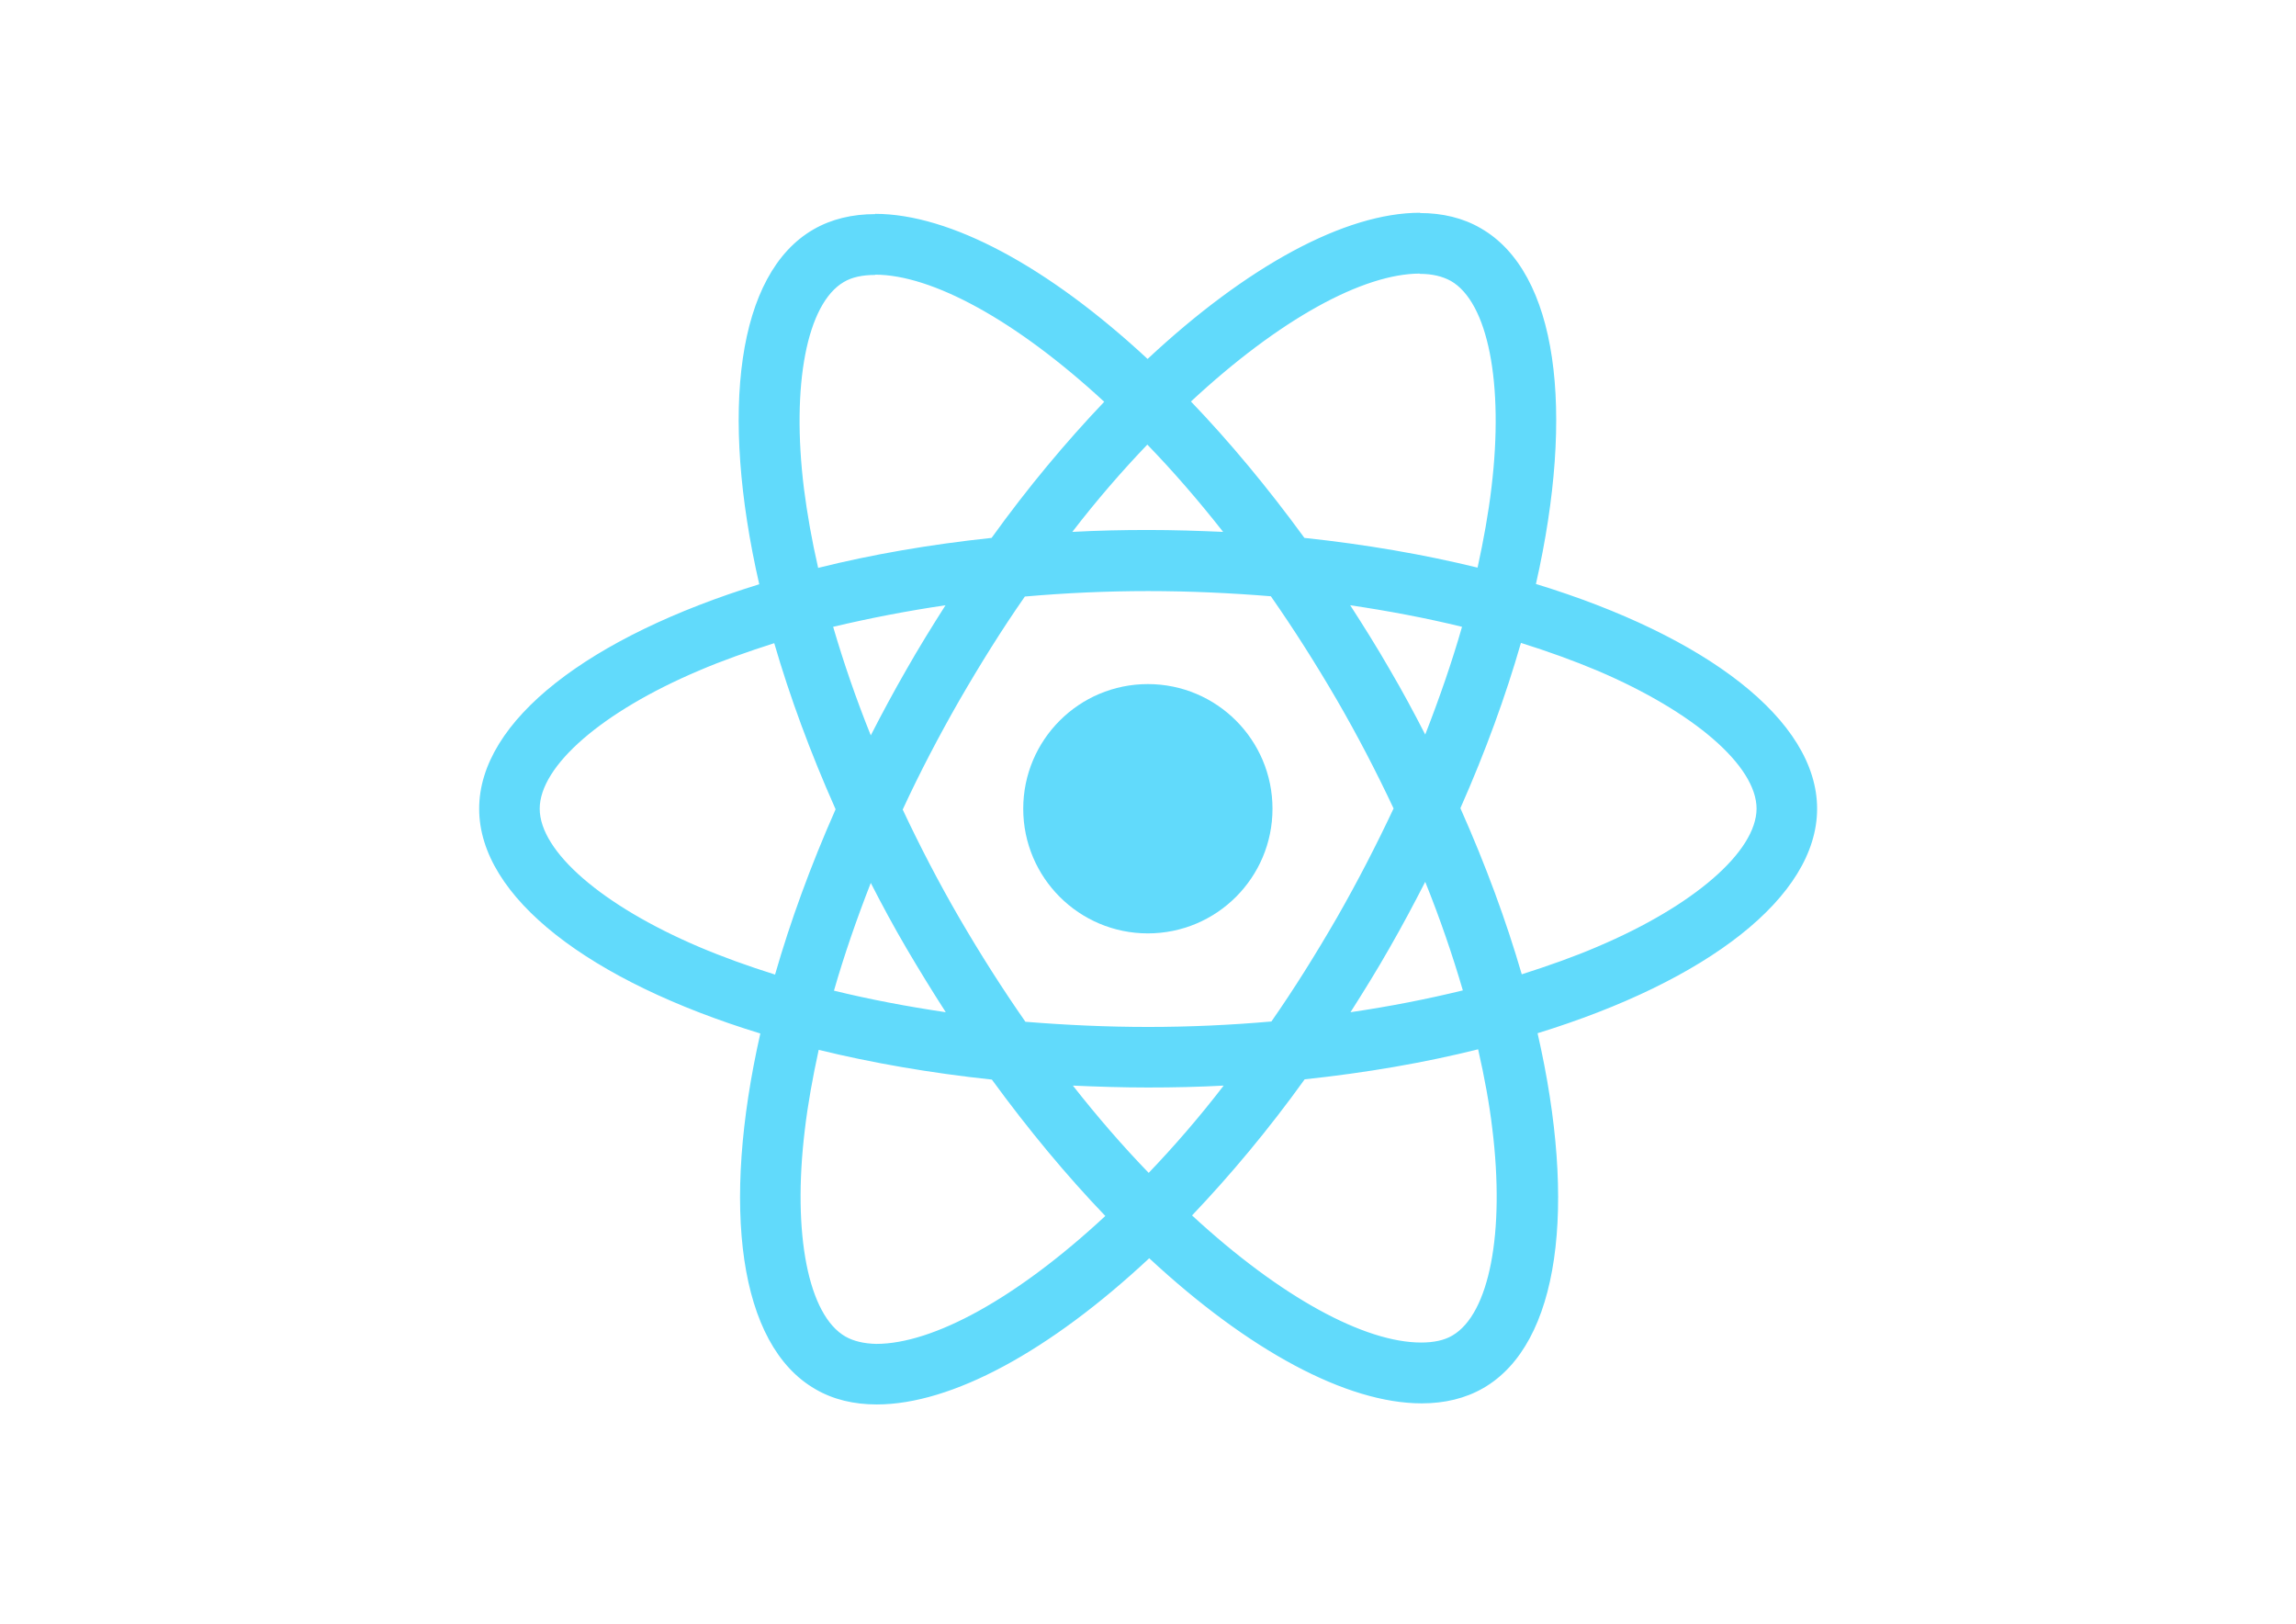
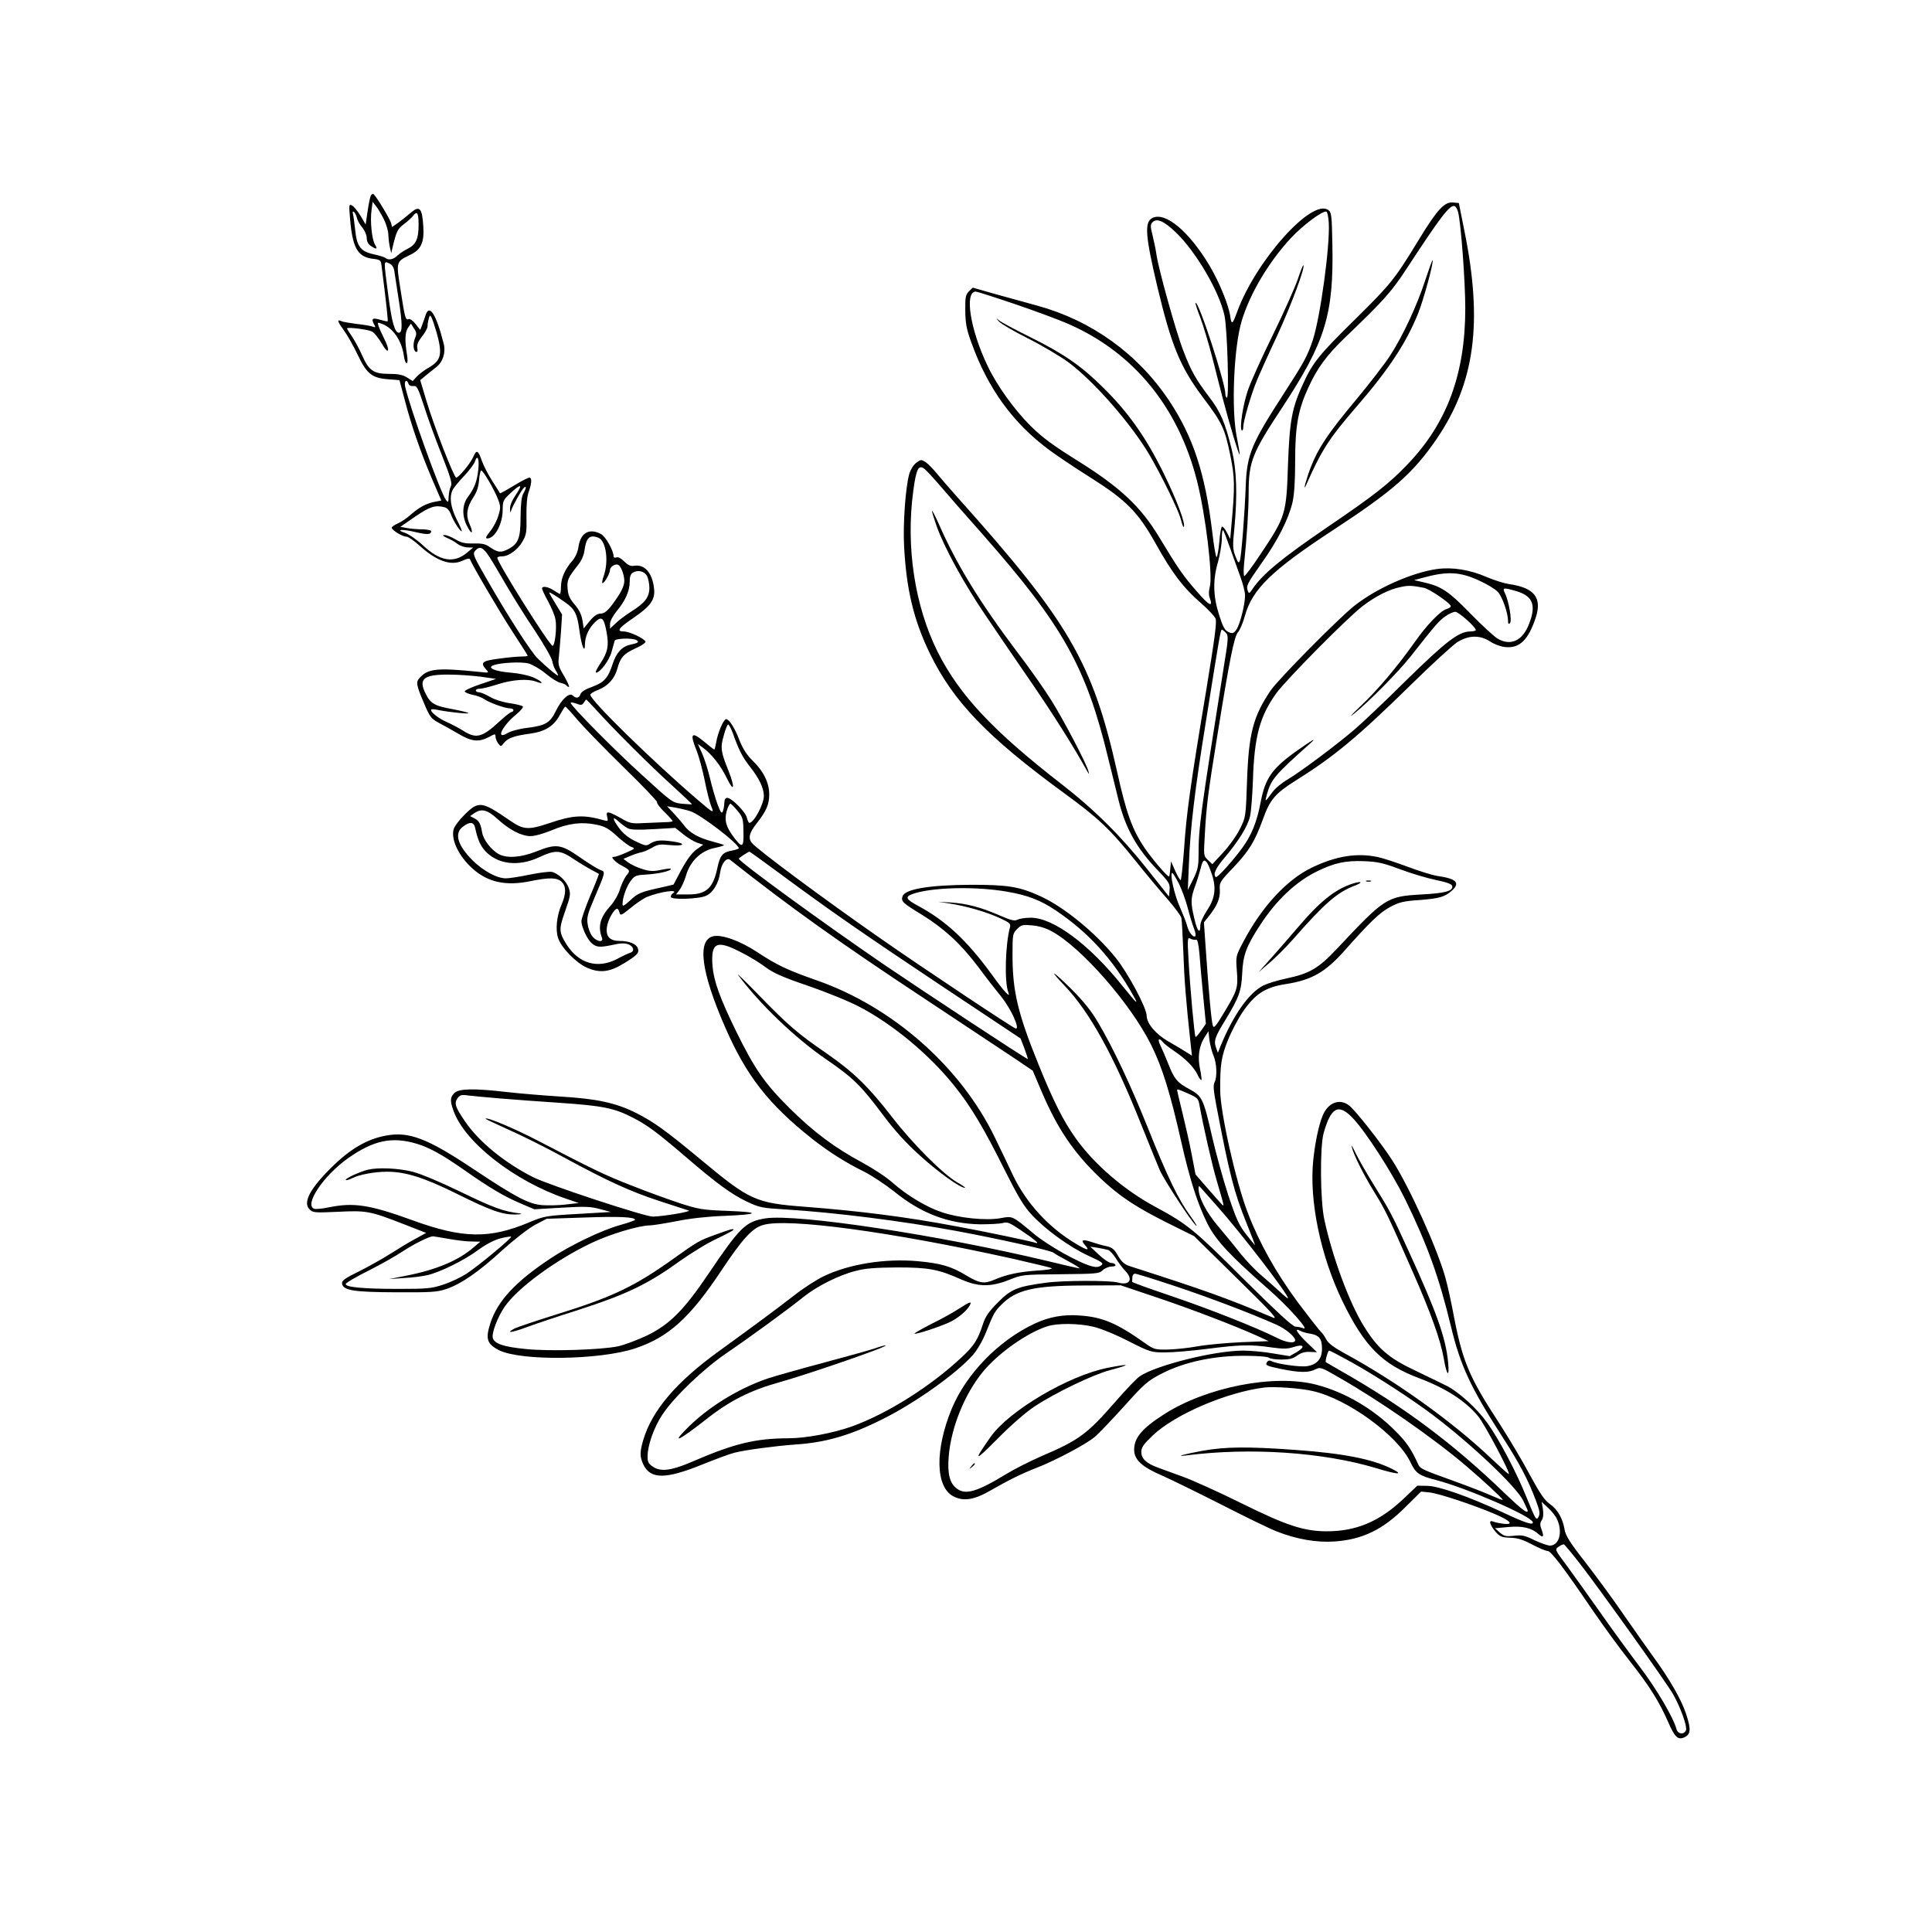
- <svg xmlns="http://www.w3.org/2000/svg" viewBox="0 0 841.9 595.3">
-   <g fill="#61DAFB">
-     <path d="M666.3 296.5c0-32.5-40.7-63.3-103.1-82.4 14.4-63.6 8-114.2-20.2-130.4-6.5-3.8-14.1-5.6-22.4-5.6v22.3c4.6 0 8.3.9 11.4 2.6 13.6 7.8 19.5 37.5 14.9 75.7-1.1 9.4-2.9 19.3-5.1 29.4-19.6-4.8-41-8.5-63.5-10.9-13.5-18.5-27.5-35.3-41.6-50 32.6-30.3 63.2-46.9 84-46.9V78c-27.5 0-63.5 19.6-99.9 53.6-36.4-33.8-72.4-53.2-99.9-53.2v22.3c20.7 0 51.4 16.5 84 46.6-14 14.7-28 31.4-41.3 49.9-22.6 2.4-44 6.1-63.6 11-2.3-10-4-19.7-5.2-29-4.7-38.2 1.1-67.9 14.6-75.8 3-1.8 6.9-2.6 11.5-2.6V78.5c-8.4 0-16 1.8-22.6 5.6-28.1 16.2-34.4 66.7-19.9 130.1-62.2 19.2-102.7 49.9-102.7 82.3 0 32.5 40.7 63.3 103.1 82.4-14.4 63.6-8 114.2 20.2 130.4 6.5 3.8 14.1 5.6 22.5 5.6 27.5 0 63.5-19.6 99.9-53.6 36.4 33.8 72.4 53.2 99.9 53.2 8.4 0 16-1.8 22.6-5.6 28.1-16.2 34.4-66.7 19.9-130.1 62-19.1 102.5-49.9 102.5-82.3zm-130.2-66.7c-3.7 12.9-8.3 26.2-13.5 39.5-4.1-8-8.4-16-13.1-24-4.6-8-9.5-15.8-14.4-23.4 14.2 2.1 27.9 4.7 41 7.9zm-45.8 106.5c-7.8 13.5-15.8 26.3-24.1 38.2-14.9 1.3-30 2-45.2 2-15.1 0-30.2-.7-45-1.9-8.3-11.9-16.4-24.6-24.2-38-7.6-13.1-14.5-26.4-20.8-39.8 6.2-13.4 13.2-26.8 20.7-39.9 7.8-13.5 15.8-26.3 24.1-38.2 14.9-1.3 30-2 45.2-2 15.1 0 30.2.7 45 1.9 8.3 11.9 16.4 24.6 24.2 38 7.6 13.1 14.5 26.4 20.8 39.8-6.3 13.4-13.2 26.8-20.7 39.9zm32.3-13c5.4 13.4 10 26.8 13.8 39.8-13.1 3.2-26.9 5.9-41.2 8 4.9-7.7 9.8-15.6 14.4-23.7 4.6-8 8.9-16.1 13-24.1zM421.2 430c-9.3-9.6-18.6-20.3-27.8-32 9 .4 18.2.7 27.5.7 9.4 0 18.7-.2 27.8-.7-9 11.7-18.3 22.4-27.5 32zm-74.4-58.9c-14.2-2.1-27.9-4.7-41-7.9 3.7-12.9 8.3-26.2 13.5-39.5 4.1 8 8.4 16 13.1 24 4.7 8 9.5 15.8 14.4 23.4zM420.7 163c9.3 9.6 18.6 20.3 27.8 32-9-.4-18.2-.7-27.5-.7-9.4 0-18.7.2-27.8.7 9-11.7 18.3-22.4 27.5-32zm-74 58.9c-4.9 7.7-9.8 15.6-14.4 23.7-4.6 8-8.9 16-13 24-5.4-13.4-10-26.8-13.8-39.8 13.1-3.1 26.9-5.8 41.2-7.9zm-90.5 125.2c-35.4-15.1-58.3-34.9-58.3-50.6 0-15.7 22.9-35.6 58.3-50.6 8.6-3.7 18-7 27.7-10.1 5.7 19.6 13.2 40 22.5 60.9-9.2 20.8-16.6 41.1-22.2 60.6-9.9-3.1-19.3-6.5-28-10.2zM310 490c-13.6-7.8-19.5-37.5-14.9-75.7 1.1-9.4 2.9-19.3 5.1-29.4 19.6 4.8 41 8.5 63.5 10.9 13.5 18.5 27.5 35.3 41.6 50-32.6 30.3-63.2 46.9-84 46.9-4.5-.1-8.3-1-11.3-2.7zm237.2-76.2c4.7 38.2-1.1 67.9-14.6 75.8-3 1.8-6.9 2.6-11.5 2.6-20.7 0-51.4-16.5-84-46.6 14-14.7 28-31.4 41.3-49.9 22.6-2.4 44-6.1 63.6-11 2.3 10.1 4.1 19.8 5.2 29.1zm38.5-66.7c-8.6 3.7-18 7-27.7 10.1-5.7-19.6-13.2-40-22.5-60.9 9.2-20.8 16.6-41.1 22.2-60.6 9.9 3.1 19.3 6.5 28.1 10.2 35.4 15.1 58.3 34.9 58.3 50.6-.1 15.7-23 35.6-58.4 50.6zM320.8 78.4z" />
-     <circle cx="420.9" cy="296.5" r="45.7" />
-     <path d="M520.5 78.1z" />
+ <svg xmlns="http://www.w3.org/2000/svg" version="1.0" width="1080pt" height="1080pt" viewBox="0 0 1080 1080" preserveAspectRatio="xMidYMid meet">
+   <g transform="translate(0,1080) scale(0.1,-0.1)" fill="#000000" stroke="none">
+     <path d="M2074 9708 c-5 -7 -13 -47 -19 -88 l-11 -75 -28 48 c-16 26 -37 52 -47 58 -18 9 -19 6 -13 -63 13 -169 41 -223 124 -234 49 -6 49 -7 54 -48 24 -188 36 -299 33 -302 -1 -2 -20 2 -40 8 -44 13 -53 8 -37 -23 11 -20 10 -21 -6 -15 -11 4 -50 11 -89 15 -38 5 -78 11 -87 16 -26 11 -22 -2 16 -54 18 -25 52 -85 75 -133 51 -108 80 -131 170 -138 l64 -5 29 -109 c37 -143 89 -293 153 -443 l52 -121 -36 -7 c-48 -9 -88 -31 -135 -72 -21 -19 -53 -41 -72 -49 -19 -8 -34 -19 -34 -24 0 -14 60 -50 82 -50 10 0 42 -22 73 -50 96 -87 176 -115 241 -84 23 11 39 14 41 8 10 -29 166 -295 239 -407 46 -70 84 -130 84 -133 0 -2 -16 -4 -36 -4 -20 0 -77 -5 -125 -12 -95 -12 -106 -22 -71 -61 17 -19 16 -19 -38 -13 -236 24 -287 19 -334 -33 -22 -24 -20 -39 26 -146 30 -71 39 -83 78 -104 25 -13 75 -41 111 -62 75 -45 115 -49 172 -19 35 19 37 19 37 2 0 -10 7 -27 15 -38 15 -19 15 -19 32 3 22 27 57 40 147 52 85 12 133 43 166 105 14 25 27 46 30 46 3 0 35 -34 70 -76 36 -42 151 -160 255 -262 105 -102 189 -190 188 -196 -2 -7 17 -32 42 -56 25 -24 45 -47 45 -50 0 -3 -19 -6 -42 -6 -24 -1 -77 -3 -118 -5 -70 -4 -79 -2 -132 29 -71 39 -82 40 -74 6 6 -24 5 -26 -16 -20 -115 33 -174 30 -306 -15 -119 -40 -146 -38 -221 14 -159 109 -175 111 -254 33 -33 -33 -58 -67 -62 -85 -13 -59 31 -148 105 -215 86 -78 187 -100 324 -72 106 22 151 21 176 -4 26 -26 25 -66 -1 -127 -27 -62 -35 -140 -19 -187 18 -55 101 -139 162 -166 72 -31 127 -24 206 25 74 45 86 58 78 83 -8 25 -48 42 -100 42 -58 0 -81 25 -73 79 5 39 40 101 57 101 4 0 10 -9 13 -21 5 -19 10 -17 63 26 31 26 71 52 88 60 75 31 189 47 146 20 -6 -3 -10 -12 -10 -19 0 -17 160 -12 198 7 38 17 69 70 77 126 7 54 36 91 57 74 329 -260 602 -456 1093 -780 220 -146 445 -295 499 -331 l99 -67 51 -120 c89 -208 180 -341 328 -482 107 -101 195 -159 370 -247 l153 -76 240 -236 c196 -192 233 -233 200 -219 -258 109 -376 151 -799 287 -31 10 -46 24 -66 58 -21 37 -33 47 -66 54 -21 4 -58 15 -82 23 -50 17 -63 12 -37 -17 31 -34 12 -31 -55 10 -148 89 -271 223 -345 375 -23 50 -70 146 -103 215 -190 394 -570 731 -997 880 -163 57 -224 86 -331 157 -97 64 -201 101 -248 89 -90 -22 -67 -200 67 -507 119 -273 242 -431 487 -625 87 -69 187 -133 289 -183 46 -23 122 -74 170 -112 150 -122 302 -180 481 -183 52 0 109 3 125 7 26 8 39 2 100 -39 78 -52 112 -81 83 -71 -24 8 -284 63 -438 91 -287 54 -540 86 -850 110 -276 21 -309 36 -578 260 -204 169 -266 214 -369 266 -111 55 -217 78 -418 90 -93 6 -228 17 -298 25 -187 22 -272 20 -297 -5 -24 -24 -25 -44 -5 -99 62 -176 341 -394 630 -492 l70 -24 -70 -8 c-38 -5 -98 -6 -132 -4 -76 6 -143 40 -382 199 -262 175 -364 214 -493 190 -106 -19 -201 -75 -304 -177 -121 -119 -162 -197 -124 -235 19 -19 27 -20 159 -14 161 8 180 4 365 -68 l128 -50 -58 -32 c-33 -17 -95 -55 -139 -83 -44 -28 -124 -73 -178 -100 -80 -39 -97 -52 -95 -68 6 -39 65 -48 303 -49 192 -1 228 1 279 18 83 28 182 96 316 219 69 62 143 119 181 140 l65 34 210 7 c195 7 284 3 284 -13 0 -3 -37 -16 -83 -29 -104 -29 -279 -113 -390 -187 -196 -130 -296 -238 -336 -362 -28 -88 -19 -116 49 -151 124 -61 562 -55 759 10 187 62 307 170 483 435 118 177 173 238 233 255 135 41 718 -38 1395 -188 113 -26 211 -49 218 -53 8 -5 -30 -11 -85 -14 -99 -7 -168 -22 -235 -51 -56 -24 -83 -20 -156 24 -84 51 -142 68 -273 80 -182 16 -382 -16 -524 -84 -38 -18 -113 -66 -165 -107 -99 -77 -240 -181 -421 -312 -237 -171 -374 -331 -423 -496 -20 -69 -20 -94 0 -137 40 -84 124 -84 329 -1 77 31 158 61 180 66 62 16 230 38 340 46 169 11 306 50 489 142 183 91 413 255 505 359 22 25 54 79 71 122 44 110 51 122 88 159 83 83 180 106 457 107 l210 1 190 -64 c190 -63 453 -164 574 -219 l63 -29 -153 -6 c-85 -4 -194 -14 -244 -23 -49 -9 -124 -17 -166 -18 -74 -1 -78 0 -133 39 -151 107 -232 142 -356 151 -92 8 -175 -7 -256 -45 -201 -94 -381 -279 -463 -474 -96 -232 -92 -440 9 -492 56 -29 117 -19 205 32 103 59 173 94 260 128 106 41 280 134 324 172 22 18 96 96 165 172 115 128 131 142 213 184 123 63 289 99 462 98 72 0 129 -5 135 -11 5 -5 36 -10 68 -10 45 0 66 5 89 22 20 15 42 22 70 21 l41 -2 -56 54 c-55 53 -74 85 -38 66 9 -6 34 -13 54 -16 52 -8 68 -28 68 -84 0 -57 -27 -89 -84 -98 -39 -6 -168 12 -198 28 -12 6 -20 4 -27 -8 -8 -15 1 -19 77 -35 106 -22 158 -22 195 -3 28 14 32 13 135 -47 229 -131 525 -337 707 -492 93 -79 205 -183 205 -190 0 -3 -28 8 -62 23 -35 16 -128 52 -208 81 -170 61 -191 70 -200 90 -42 91 -65 126 -130 191 -123 124 -284 218 -444 259 -235 60 -612 -14 -849 -166 -123 -79 -167 -131 -167 -198 0 -56 43 -96 157 -145 54 -24 203 -97 331 -162 129 -66 266 -133 307 -149 111 -44 223 -64 325 -57 157 11 271 66 399 195 l85 84 49 -5 c55 -7 242 -69 362 -120 89 -38 111 -62 49 -55 -22 3 -47 8 -56 12 -28 12 -22 -15 10 -54 26 -30 35 -34 84 -36 42 -1 72 -11 123 -38 38 -20 76 -36 86 -36 19 0 87 -89 253 -333 59 -86 152 -214 207 -283 111 -141 164 -226 214 -340 37 -85 55 -102 90 -86 37 17 39 45 10 132 -26 79 -93 196 -184 320 -26 36 -99 139 -162 230 -62 91 -162 226 -220 301 -84 107 -107 145 -113 179 -10 61 -39 113 -83 143 -29 21 -54 57 -112 164 -40 76 -118 206 -172 290 -164 251 -202 340 -250 586 -15 82 -37 182 -49 224 -45 163 -201 507 -298 658 -58 91 -205 278 -239 304 -53 43 -119 18 -149 -55 -22 -52 -43 -152 -53 -251 -23 -225 41 -534 164 -788 123 -253 222 -352 430 -430 148 -56 257 -126 328 -212 37 -45 184 -323 171 -323 -4 0 -47 39 -98 87 -215 205 -534 433 -820 588 -62 34 -91 56 -103 79 -9 17 -22 36 -29 41 -7 6 -65 80 -129 165 -122 165 -215 331 -280 501 -66 170 -154 563 -154 684 -1 144 7 191 43 280 20 50 57 120 82 157 70 102 126 139 242 157 144 22 222 67 329 188 143 161 195 211 254 243 52 27 74 33 168 39 109 9 138 17 179 54 46 43 22 66 -87 81 -24 4 -96 26 -160 50 -64 24 -140 49 -169 55 -117 25 -234 6 -371 -60 -139 -68 -278 -218 -382 -416 -41 -78 -41 -78 -35 -160 8 -95 3 -111 -76 -241 -41 -69 -53 -82 -58 -66 -8 20 -24 200 -40 433 l-10 145 28 35 c46 58 63 98 61 146 -3 42 0 47 77 127 88 94 118 143 164 269 39 109 69 144 182 215 213 133 345 242 640 531 119 117 238 226 264 243 64 40 127 41 184 4 22 -15 60 -29 84 -31 80 -9 130 40 171 165 36 111 -8 167 -150 187 -27 4 -84 22 -126 40 -92 40 -190 56 -277 44 -141 -20 -340 -109 -463 -207 -91 -73 -424 -410 -466 -472 -97 -143 -123 -240 -132 -506 -7 -200 -7 -202 -39 -266 -17 -36 -59 -95 -93 -132 l-62 -67 -24 23 c-25 23 -25 24 -18 143 9 159 17 228 71 560 66 411 93 547 114 570 10 11 28 52 39 92 41 149 150 255 492 479 339 222 449 319 581 512 213 313 258 650 154 1162 l-31 155 -32 3 c-48 5 -89 -39 -193 -210 -135 -221 -153 -244 -360 -448 -198 -195 -232 -238 -285 -354 -63 -135 -76 -207 -85 -451 -9 -281 -13 -292 -153 -502 -45 -68 -86 -123 -91 -123 -4 0 -5 28 -2 63 16 152 26 310 26 402 0 173 19 222 187 476 242 368 289 520 281 913 -3 164 -5 179 -23 192 -92 67 -406 -285 -510 -571 -25 -69 -31 -73 -38 -22 -9 62 -60 188 -115 281 -115 193 -249 305 -321 267 -44 -24 -39 -97 28 -381 79 -332 128 -451 256 -622 108 -143 121 -172 152 -321 26 -126 27 -175 6 -401 l-6 -69 -19 37 c-10 20 -23 34 -27 32 -5 -3 -12 -42 -15 -86 -4 -44 -11 -82 -15 -84 -4 -3 -15 59 -24 137 -40 331 -107 535 -242 738 -174 261 -433 447 -735 530 -63 17 -171 47 -239 66 l-123 35 -22 -21 c-18 -19 -21 -32 -20 -109 1 -72 7 -103 34 -177 92 -256 231 -448 432 -598 42 -31 145 -101 230 -154 204 -129 268 -193 368 -371 93 -167 156 -249 251 -331 41 -36 79 -76 84 -89 8 -18 -5 -113 -52 -400 -89 -533 -111 -691 -124 -888 -7 -96 -16 -174 -19 -174 -4 0 -18 24 -31 53 l-23 52 -4 -42 c-2 -24 -5 -43 -7 -43 -11 0 -94 98 -136 159 -69 102 -103 195 -154 426 -137 611 -269 839 -890 1532 -44 49 -97 111 -118 136 -21 26 -50 55 -63 64 -24 15 -27 15 -52 -4 -15 -11 -32 -38 -39 -62 -21 -73 -36 -280 -29 -406 13 -243 54 -413 145 -600 131 -268 321 -465 746 -776 195 -142 260 -203 405 -384 57 -71 137 -167 177 -212 40 -46 75 -93 77 -105 3 -13 7 -99 11 -192 5 -148 14 -266 41 -514 l7 -63 -34 21 c-19 12 -63 39 -99 59 -70 41 -119 99 -120 142 0 45 -104 239 -174 326 -113 140 -291 285 -422 344 -117 53 -180 63 -384 63 -236 -1 -372 -24 -385 -65 -9 -28 1 -37 111 -104 123 -77 212 -158 310 -287 42 -57 102 -134 133 -172 52 -65 103 -176 80 -176 -11 0 -521 339 -764 509 -316 220 -683 493 -712 529 -22 27 -14 58 26 108 55 71 71 106 71 164 0 64 -32 130 -94 189 -32 32 -53 65 -72 112 -26 69 -58 119 -75 119 -14 0 -47 -77 -55 -128 -4 -23 -9 -42 -11 -42 -2 0 -26 18 -52 40 -76 64 -87 53 -47 -46 13 -32 33 -107 45 -165 11 -58 28 -123 36 -144 19 -45 15 -43 -75 34 -251 215 -600 556 -600 587 0 6 20 19 45 28 53 21 91 62 106 118 17 63 35 83 100 113 33 14 59 32 57 38 -6 18 -89 57 -121 57 -43 0 -30 19 54 76 97 66 123 103 115 166 -10 88 -54 136 -114 125 -16 -3 -32 4 -52 24 -18 18 -34 27 -44 23 -9 -3 -16 -1 -16 6 0 32 -45 112 -71 125 -65 34 -113 7 -125 -70 -4 -30 -17 -59 -34 -79 -41 -47 -63 -95 -64 -143 0 -24 -3 -43 -6 -43 -3 0 -18 9 -35 20 -32 21 -65 26 -65 10 0 -5 15 -38 34 -72 19 -35 38 -80 41 -101 9 -45 -3 -147 -16 -147 -17 0 -309 465 -309 492 0 5 12 8 27 8 37 0 88 37 115 85 20 35 23 52 21 138 -1 64 3 112 13 139 17 49 18 78 3 78 -7 0 -46 -20 -87 -45 -41 -25 -76 -44 -77 -43 0 2 -20 33 -43 69 -23 36 -49 86 -58 112 -21 61 -30 65 -48 24 -14 -35 -82 -117 -96 -117 -12 0 -125 291 -165 425 l-36 120 30 25 c17 14 44 35 60 48 37 28 54 83 41 132 -43 168 -81 225 -102 155 -5 -16 -14 -41 -19 -54 l-10 -25 -26 33 c-14 18 -31 30 -38 27 -18 -7 -21 2 -46 164 -25 160 -26 156 53 195 62 29 81 70 74 164 -6 97 -21 113 -67 74 -19 -16 -50 -41 -70 -56 l-37 -26 -6 22 c-5 21 -76 139 -96 160 -4 5 -12 3 -16 -5z m71 -132 c14 -28 26 -68 26 -90 1 -23 5 -54 9 -71 l7 -30 7 30 c22 92 28 105 64 132 20 15 43 36 50 45 23 32 32 19 32 -47 0 -81 -14 -112 -62 -136 -22 -11 -48 -29 -58 -39 -21 -21 -49 -26 -65 -12 -6 5 -36 14 -68 21 -72 16 -93 44 -102 140 -4 36 -9 74 -12 85 -3 11 -1 16 5 12 5 -3 13 -18 17 -33 3 -15 17 -40 31 -56 13 -16 24 -41 24 -57 0 -18 8 -35 22 -44 32 -22 41 -20 24 7 -17 28 -28 132 -19 193 l6 46 18 -23 c11 -13 30 -46 44 -73z m6006 38 c16 -63 40 -388 40 -537 0 -367 -102 -643 -323 -873 -102 -107 -188 -174 -438 -344 -266 -181 -375 -271 -430 -355 -15 -22 -18 -24 -24 -10 -11 30 -6 40 75 155 92 129 151 246 174 341 10 44 15 118 15 234 0 194 17 286 74 409 50 110 103 181 207 281 216 207 257 253 344 386 185 283 240 356 266 347 7 -2 16 -18 20 -34z m-723 -60 c7 -131 -47 -524 -89 -654 -30 -90 -48 -123 -159 -295 -184 -284 -209 -344 -216 -515 -6 -166 -25 -401 -33 -424 -7 -17 -10 -13 -25 25 -15 39 -16 58 -6 154 18 189 13 327 -14 440 -37 152 -63 213 -126 295 -75 99 -102 146 -145 259 -41 105 -139 458 -150 536 -4 28 -14 77 -22 109 -13 52 -13 61 0 74 24 24 64 6 129 -56 113 -108 243 -329 273 -466 16 -75 27 -469 13 -459 -5 2 -8 11 -8 20 0 63 -151 525 -167 510 -2 -2 10 -40 27 -83 16 -43 46 -142 66 -219 19 -77 47 -183 60 -235 35 -135 93 -328 94 -310 0 8 -7 51 -16 95 -32 156 -17 508 28 654 47 153 150 326 274 460 66 71 178 155 199 148 5 -2 11 -30 13 -63z m-5224 -268 c3 -17 14 -93 26 -169 20 -129 20 -177 0 -177 -23 0 -40 59 -59 206 -27 204 -27 196 4 182 16 -7 26 -21 29 -42z m3467 -185 c112 -38 250 -89 306 -114 361 -159 610 -464 714 -874 49 -193 89 -529 72 -593 -6 -22 -7 -45 -1 -60 21 -58 -1 -48 -71 33 -78 89 -104 127 -211 304 -103 171 -218 278 -449 423 -146 91 -203 133 -271 200 -90 90 -188 226 -240 336 -97 203 -130 414 -65 414 6 0 104 -31 216 -69z m-3230 -161 c33 -120 26 -154 -44 -195 -24 -13 -54 -36 -67 -50 l-23 -25 -32 20 c-24 15 -50 20 -100 20 -86 0 -113 18 -150 102 -15 35 -41 82 -56 105 -16 23 -29 44 -29 47 0 9 114 -5 139 -17 13 -6 37 -37 55 -67 38 -68 50 -43 13 28 -13 26 -27 57 -31 70 -7 21 -6 21 21 11 60 -23 108 -93 120 -174 3 -25 10 -45 16 -45 6 0 7 18 2 48 -13 78 -11 126 6 150 l16 23 17 -27 c15 -21 16 -31 6 -54 -13 -32 -10 -72 6 -77 7 -2 10 6 7 21 -4 18 4 37 26 65 17 21 31 47 31 57 0 11 3 30 7 43 5 20 7 21 15 7 5 -10 18 -48 29 -86z m-157 -286 c3 -9 15 -14 27 -12 19 3 26 -10 60 -114 20 -64 65 -187 99 -272 50 -127 59 -159 50 -175 -6 -12 -11 -37 -12 -57 -1 -33 -3 -35 -15 -19 -33 46 -202 517 -228 633 -7 33 8 46 19 16z m390 -476 c-7 -69 -21 -105 -59 -157 -32 -43 -33 -106 -4 -162 26 -52 38 -43 14 11 -22 49 -16 94 21 150 19 28 29 59 32 96 2 30 8 54 12 54 11 0 74 -108 94 -161 15 -39 15 -49 2 -91 -7 -26 -28 -66 -46 -88 -24 -30 -28 -40 -16 -40 43 0 86 82 86 161 0 46 4 55 36 85 64 61 80 62 40 2 -23 -34 -36 -63 -35 -83 1 -21 3 -24 6 -10 7 25 62 123 74 131 13 8 10 -7 -6 -36 -10 -17 -14 -58 -15 -128 0 -121 -12 -152 -70 -182 -41 -21 -57 -19 -104 13 -22 16 -43 20 -88 19 -48 -1 -69 3 -102 23 -24 14 -51 25 -62 24 -13 0 -8 -6 15 -16 19 -8 46 -23 59 -34 14 -10 39 -19 56 -19 l31 -1 -35 -29 c-72 -60 -150 -48 -244 40 -33 31 -79 63 -101 71 -59 19 -19 23 60 4 65 -15 85 -14 85 6 0 5 -21 9 -47 10 -27 0 -65 3 -87 7 l-38 7 84 58 c83 56 111 65 165 51 13 -4 26 -19 33 -37 11 -34 51 -97 61 -97 3 0 -9 30 -28 66 -35 70 -42 127 -22 167 7 12 35 47 64 77 29 31 55 66 59 78 14 44 26 21 20 -40z m2496 -1 c9 -7 47 -48 85 -92 37 -44 145 -167 239 -273 446 -506 578 -741 700 -1247 20 -82 46 -188 58 -235 39 -160 103 -274 221 -396 63 -66 68 -75 65 -109 l-3 -37 -123 155 c-145 183 -296 333 -482 477 -380 295 -567 495 -688 735 -128 257 -179 586 -137 899 17 128 30 152 65 123z m1706 -440 c18 -50 44 -123 58 -162 14 -38 26 -85 26 -103 0 -52 -30 -169 -50 -194 -15 -19 -21 -21 -43 -11 -21 10 -31 29 -52 95 -34 106 -36 196 -6 298 11 41 21 99 21 129 0 30 3 51 7 47 4 -3 21 -48 39 -99z m-3531 57 c43 -17 59 -131 30 -213 -8 -22 -11 -41 -7 -41 11 0 42 55 42 74 0 19 32 37 47 28 16 -10 33 -58 33 -90 -1 -31 -20 -68 -70 -135 -26 -34 -42 -46 -62 -47 -18 0 -37 -12 -61 -41 l-34 -42 -7 45 c-5 31 -18 59 -43 88 -28 32 -37 53 -40 88 -4 49 1 61 60 136 17 21 31 52 34 78 10 73 29 91 78 72z m-610 -106 c17 -25 59 -97 95 -159 36 -62 107 -176 159 -253 51 -77 95 -154 98 -171 3 -16 11 -40 19 -52 8 -12 14 -25 14 -29 0 -7 -64 46 -115 96 -36 34 -168 240 -282 439 -79 137 -82 145 -66 163 24 27 44 19 78 -34z m882 -108 c7 -14 13 -44 13 -66 0 -52 -25 -85 -99 -131 -31 -20 -71 -49 -88 -66 l-33 -31 0 26 c0 15 15 44 36 70 48 57 74 113 74 165 0 29 5 45 18 52 28 17 65 8 79 -19z m4655 -27 c42 -19 88 -47 101 -62 25 -26 57 -118 57 -162 0 -16 3 -20 11 -12 12 12 -6 122 -28 166 -16 33 -10 34 65 12 90 -27 110 -77 71 -179 -36 -98 -104 -130 -179 -85 -19 12 -87 74 -150 139 -121 124 -162 152 -258 174 l-57 13 44 12 c141 39 212 36 323 -16z m-312 -39 c31 -6 150 -87 150 -103 0 -5 -10 -11 -22 -15 -34 -8 -112 -89 -180 -186 -101 -142 -206 -266 -302 -357 -55 -52 -69 -69 -36 -42 82 66 248 234 315 319 140 178 160 201 195 225 20 14 45 25 55 25 19 0 115 -86 115 -102 0 -4 -15 -8 -32 -8 -63 0 -137 -57 -358 -274 -118 -117 -247 -239 -287 -273 -104 -89 -304 -238 -373 -279 -33 -19 -72 -51 -87 -72 -42 -57 -43 -58 -32 -16 25 88 42 109 244 289 39 35 16 22 -70 -38 -143 -101 -182 -155 -208 -292 -21 -110 -51 -184 -102 -254 -58 -79 -142 -171 -149 -164 -16 16 -1 49 49 108 79 93 131 178 143 233 6 26 13 117 16 202 8 244 38 355 130 484 58 79 402 427 486 490 74 56 149 93 212 105 41 9 63 8 128 -5z m-4798 -83 c51 -36 65 -64 77 -155 12 -88 30 -133 31 -78 0 45 22 91 57 125 37 35 49 24 64 -58 14 -75 6 -112 -36 -175 -18 -27 -29 -50 -23 -50 23 0 75 70 87 117 7 26 15 54 17 61 4 14 101 17 123 3 16 -10 7 -16 -36 -25 -46 -10 -78 -45 -98 -107 -27 -81 -47 -103 -114 -128 -39 -14 -62 -29 -66 -41 -7 -23 -25 -26 -43 -8 -19 19 -63 -21 -94 -85 -33 -68 -58 -83 -162 -96 -44 -5 -91 -18 -111 -30 -66 -39 -28 40 49 104 26 21 43 42 39 46 -5 5 -38 13 -73 18 -37 5 -85 20 -110 35 -25 14 -53 26 -62 26 -10 0 -18 5 -18 10 0 6 10 10 23 10 12 0 57 11 100 25 82 26 167 32 213 15 48 -19 39 -1 -12 22 -30 13 -81 24 -131 28 -86 7 -133 27 -95 41 40 15 157 21 197 10 22 -6 65 -31 95 -56 30 -25 67 -49 83 -52 15 -3 30 -10 33 -14 3 -5 9 -9 14 -9 5 0 -7 27 -26 60 -32 53 -35 65 -30 107 3 27 8 91 12 143 l6 95 -36 59 c-20 32 -36 61 -36 63 0 6 34 -15 92 -56z m3691 -169 c15 -16 14 -32 -13 -197 -130 -818 -140 -892 -140 -1044 0 -64 -5 -85 -30 -136 l-30 -60 6 145 c7 195 33 414 94 790 75 470 83 520 90 520 4 0 14 -8 23 -18z m-4164 -245 l84 -12 -88 -30 c-48 -16 -88 -34 -87 -40 0 -5 20 -14 44 -19 23 -4 54 -16 68 -26 28 -19 114 -50 142 -50 10 0 18 -4 18 -10 0 -5 -5 -10 -10 -10 -6 0 -37 -24 -69 -54 -96 -88 -128 -97 -200 -52 -23 15 -65 37 -94 50 -48 21 -96 60 -86 70 3 3 22 1 44 -4 56 -11 171 -23 164 -16 -3 3 -43 13 -90 22 -100 18 -122 31 -149 85 -43 84 -13 109 130 108 52 0 133 -6 179 -12z m638 -179 c105 -117 315 -325 426 -425 64 -59 116 -107 115 -109 -2 -1 -27 1 -56 3 -53 6 -56 8 -220 158 -156 141 -402 390 -402 406 0 4 14 2 31 -4 27 -10 33 -10 43 6 6 9 12 17 13 17 1 0 24 -24 50 -52z m769 -135 c35 -98 54 -135 98 -191 51 -65 76 -118 76 -162 0 -45 -56 -150 -81 -150 -4 0 -10 13 -14 29 -7 32 -85 111 -110 111 -10 0 -15 -10 -16 -27 0 -16 -4 -37 -8 -48 -6 -16 -12 -9 -30 39 -12 33 -31 98 -42 145 -11 47 -31 110 -44 139 l-24 53 29 -21 c47 -34 100 -101 133 -170 41 -85 47 -54 9 42 -43 107 -46 128 -26 197 9 34 20 61 24 61 5 0 16 -21 26 -47z m28 -437 c28 -34 31 -44 32 -116 2 -88 -6 -93 -51 -34 -46 60 -57 97 -43 149 7 25 17 44 22 42 5 -2 23 -20 40 -41z m-264 -1 c57 -19 269 -181 270 -207 0 -3 -18 -9 -39 -13 -50 -8 -66 -27 -80 -93 -24 -117 -62 -152 -163 -152 l-69 0 20 26 c11 14 27 50 36 80 23 80 83 138 160 154 31 6 55 14 52 16 -2 2 -30 11 -61 19 -81 21 -131 49 -163 92 -15 20 -43 52 -61 71 l-33 35 43 -7 c24 -4 63 -13 88 -21z m-1078 -44 c66 -60 131 -94 183 -95 24 0 71 13 120 33 92 39 167 48 249 31 48 -10 68 -21 116 -65 32 -29 68 -56 81 -60 21 -7 18 -10 -30 -31 -29 -13 -60 -24 -69 -24 -12 0 -12 -3 -1 -16 7 -8 24 -22 38 -29 55 -30 56 -31 32 -60 -11 -15 -28 -50 -36 -77 -8 -28 -31 -68 -51 -90 -60 -66 -73 -117 -49 -180 11 -29 -30 -22 -54 8 -11 14 -23 45 -26 68 -6 37 0 58 38 147 62 144 62 146 35 155 -13 4 -64 35 -114 70 -109 76 -134 79 -247 34 -84 -33 -160 -39 -206 -16 -44 23 -89 81 -96 123 -8 49 -17 65 -44 79 l-23 12 23 16 c41 28 73 20 131 -33z m727 -51 c17 -9 57 -10 145 -5 l121 7 45 -36 c25 -20 60 -41 78 -47 l33 -11 -38 -27 c-24 -17 -53 -56 -83 -111 l-45 -85 -60 -14 c-124 -27 -138 -33 -181 -73 -35 -32 -44 -37 -44 -22 0 36 22 99 46 130 22 30 29 32 96 36 65 4 137 22 127 32 -2 2 -27 -1 -56 -7 -43 -9 -62 -8 -105 6 -29 9 -64 26 -78 37 l-25 19 40 17 c22 9 50 18 62 20 12 2 38 14 58 25 31 19 46 21 100 15 80 -8 95 9 17 20 -70 10 -98 7 -128 -12 -21 -14 -27 -13 -81 13 -38 18 -69 43 -90 71 -40 53 -43 75 -5 40 15 -14 38 -31 51 -38z m-853 3 c13 -62 27 -95 51 -124 68 -80 188 -97 307 -41 90 42 117 41 191 -9 33 -22 78 -49 100 -61 22 -11 41 -22 43 -23 1 -1 -20 -56 -48 -121 -27 -65 -50 -130 -50 -144 1 -32 32 -100 57 -122 26 -24 47 -25 118 -10 44 10 67 11 88 3 30 -12 36 -39 10 -47 -10 -3 -43 -18 -74 -35 -108 -56 -213 -26 -281 80 -44 70 -45 85 -9 187 29 82 32 97 21 128 -12 39 -58 83 -95 92 -12 3 -68 -4 -123 -15 -56 -12 -116 -21 -134 -21 -51 0 -127 42 -187 101 -84 85 -103 151 -53 188 38 29 60 27 68 -6z m1703 -256 c280 -207 457 -330 910 -632 l436 -290 22 -57 c12 -32 20 -58 18 -58 -9 0 -593 385 -805 529 -349 239 -809 574 -810 591 0 4 48 36 59 39 2 1 78 -54 170 -122z m2388 61 c6 -7 18 -37 28 -67 25 -76 17 -134 -28 -201 -20 -30 -37 -67 -37 -82 0 -53 -17 -36 -33 35 -22 91 -21 114 2 179 11 29 25 74 32 101 12 49 19 56 36 35z m1079 -37 c61 -23 151 -50 200 -60 63 -13 90 -23 92 -34 6 -28 -40 -40 -170 -47 -196 -11 -206 -18 -473 -302 -104 -111 -153 -140 -285 -168 -49 -10 -106 -28 -128 -39 -80 -41 -167 -164 -238 -336 l-16 -40 -10 28 c-14 38 -7 60 53 157 76 126 88 159 93 259 4 100 23 152 99 268 91 141 201 244 319 302 98 48 161 61 263 57 76 -3 107 -10 201 -45z m-1236 -80 c16 -33 39 -95 50 -138 11 -43 27 -95 35 -115 8 -20 11 -39 6 -42 -12 -8 -37 25 -45 59 -4 17 -23 64 -41 106 -31 68 -57 189 -42 189 4 0 20 -27 37 -59z m-958 -46 c115 -20 184 -47 271 -105 182 -123 317 -271 432 -475 33 -58 21 -47 -59 52 -186 233 -388 383 -514 383 -29 0 -62 -5 -74 -11 -16 -9 -36 -4 -103 25 -104 45 -181 65 -270 71 l-70 4 60 -9 c100 -16 206 -47 279 -80 60 -27 67 -34 62 -53 -26 -94 -32 -305 -10 -362 16 -40 -19 -4 -96 103 -136 186 -253 295 -409 379 -65 35 -73 49 -34 64 103 39 356 46 535 14z m247 -221 c165 -89 440 -403 555 -633 63 -126 108 -271 171 -551 46 -203 90 -341 145 -451 47 -93 128 -180 340 -365 112 -98 236 -237 195 -219 -11 4 -30 9 -43 9 -17 1 -101 79 -291 267 -275 275 -312 305 -493 403 -175 94 -344 240 -447 386 -68 96 -124 208 -205 408 -117 288 -146 412 -146 614 0 115 1 120 26 145 23 23 31 25 84 20 37 -3 77 -15 109 -33z m807 -47 c8 3 14 -23 19 -79 3 -46 13 -152 21 -237 l15 -154 -27 -39 c-15 -21 -29 -37 -31 -34 -6 5 -31 282 -39 430 -7 124 -6 128 12 118 10 -5 24 -7 30 -5z m-2544 -70 c46 -23 108 -61 138 -84 43 -32 94 -55 235 -103 99 -34 228 -86 287 -117 189 -98 397 -271 536 -447 88 -109 163 -235 274 -458 78 -155 110 -210 154 -257 77 -84 214 -183 319 -231 80 -37 86 -42 70 -54 -14 -10 -28 -11 -54 -4 -73 20 -247 118 -324 183 -120 100 -115 98 -186 85 -80 -14 -232 1 -327 34 -87 29 -194 94 -275 165 -33 30 -108 79 -165 110 -160 86 -277 174 -410 306 -141 140 -197 222 -299 430 -91 186 -125 281 -132 365 -10 132 22 148 159 77z m2642 -579 c18 -43 21 -120 5 -149 -8 -16 -5 -48 11 -132 74 -387 98 -481 170 -659 26 -65 47 -118 45 -118 -1 0 -23 27 -49 60 -40 51 -55 84 -101 222 -29 90 -69 235 -89 323 -49 215 -56 228 -128 267 -66 35 -85 57 -118 143 -13 33 -32 77 -42 98 -19 38 -11 50 13 21 7 -9 33 -29 58 -46 67 -45 110 -88 133 -131 10 -22 21 -37 24 -34 2 2 -1 28 -7 57 -15 69 -7 129 22 177 l24 38 6 -50 c4 -27 14 -67 23 -87z m-140 -212 c50 -22 55 -28 61 -63 21 -117 69 -328 96 -421 46 -156 44 -150 27 -132 -8 8 -44 49 -80 90 l-65 75 -22 115 c-12 63 -36 168 -52 233 -16 65 -29 120 -29 123 0 7 8 5 64 -20z m-3854 -26 c69 -6 222 -17 340 -25 236 -16 302 -29 402 -80 84 -42 140 -84 298 -219 173 -149 257 -211 345 -253 72 -34 85 -36 218 -44 275 -17 648 -64 952 -120 232 -43 528 -109 543 -121 7 -6 45 -28 85 -49 39 -21 67 -39 61 -39 -7 0 -85 18 -175 40 -604 145 -1407 267 -1582 239 -109 -18 -140 -48 -317 -310 -137 -203 -215 -281 -340 -343 -52 -25 -126 -53 -165 -62 -96 -20 -385 -29 -517 -15 -122 12 -173 29 -183 61 -8 26 26 117 66 175 71 104 284 261 484 356 101 49 268 99 328 99 16 0 84 11 151 24 74 15 175 26 261 29 200 8 211 21 25 28 -143 5 -164 9 -270 43 -63 21 -185 65 -270 99 -147 57 -213 89 -530 254 -121 63 -277 129 -286 120 -2 -2 56 -29 129 -62 73 -32 209 -100 304 -152 250 -136 380 -195 543 -248 80 -26 152 -49 160 -52 15 -6 -137 -32 -200 -34 -43 -1 -581 176 -671 221 -159 81 -302 197 -380 312 -54 79 -61 100 -42 128 14 19 22 22 62 16 25 -3 102 -10 171 -16z m4770 -108 c72 -74 220 -304 294 -454 124 -254 190 -435 257 -713 52 -217 110 -342 283 -610 102 -158 147 -245 191 -361 23 -61 25 -75 15 -94 -12 -22 -16 -14 -65 106 -57 142 -153 325 -221 420 -56 79 -157 171 -225 206 -30 15 -110 54 -179 87 -146 69 -208 122 -285 246 -81 129 -177 388 -222 598 -23 106 -25 406 -4 482 41 146 83 168 161 87z m-5229 -146 c72 -22 142 -61 272 -152 137 -96 218 -144 316 -185 l68 -29 154 9 c131 8 163 6 214 -8 l60 -16 -185 -11 c-179 -10 -188 -12 -272 -47 -221 -93 -371 -91 -653 12 -240 87 -328 100 -466 72 -37 -8 -74 -11 -83 -8 -57 22 52 185 189 282 143 101 246 123 386 81z m4475 -351 c131 -147 394 -489 394 -512 0 -4 -19 11 -42 33 -24 22 -71 64 -105 93 -35 29 -86 83 -115 119 -29 37 -85 106 -126 154 -69 81 -112 164 -112 215 0 15 2 15 13 3 7 -8 49 -55 93 -105z m-4301 -180 c44 -8 103 -15 130 -15 l50 -1 -40 -34 c-84 -72 -206 -123 -373 -156 l-97 -19 85 6 c46 2 105 10 130 16 72 17 207 84 281 139 45 33 89 56 125 66 31 8 58 12 61 10 6 -7 -182 -163 -249 -207 -31 -20 -89 -48 -130 -61 -66 -22 -90 -24 -253 -24 -199 0 -298 10 -292 28 2 7 57 39 123 72 66 33 153 82 194 109 62 41 148 84 170 85 3 0 41 -6 85 -14z m3688 -62 c10 -2 29 -23 44 -46 14 -23 38 -56 55 -73 45 -48 21 -82 -44 -63 -44 12 -307 12 -405 -2 -155 -21 -191 -35 -264 -109 -51 -51 -71 -80 -84 -121 -29 -89 -50 -122 -119 -186 -175 -164 -415 -315 -614 -387 -104 -37 -257 -66 -354 -66 -188 -1 -303 -29 -546 -134 -108 -46 -166 -54 -209 -27 -28 18 -33 27 -33 60 0 61 36 163 82 232 66 100 228 255 358 344 145 99 346 246 429 313 77 62 200 124 296 148 53 14 109 18 230 19 176 0 231 -10 360 -68 95 -41 163 -42 265 -2 74 30 78 30 289 32 200 2 215 3 235 22 12 12 35 21 50 21 15 0 25 4 21 10 -3 6 -14 10 -24 10 -10 0 -41 20 -67 45 l-49 46 40 -6 c22 -4 48 -9 58 -12z m374 -202 c192 -64 422 -151 568 -216 52 -23 103 -66 105 -86 1 -21 -49 -15 -101 12 -118 59 -379 162 -594 235 -121 41 -219 76 -217 79 1 3 2 14 2 25 0 11 7 20 15 20 8 0 108 -31 222 -69z m-457 -227 c40 -9 122 -42 196 -80 125 -63 128 -64 208 -64 45 0 151 9 236 20 179 23 243 25 356 8 66 -9 90 -9 122 1 59 20 72 4 23 -26 l-42 -24 -91 15 c-50 9 -126 16 -169 16 -159 0 -483 -81 -577 -143 -18 -12 -80 -77 -139 -145 -155 -178 -202 -213 -411 -302 -64 -28 -153 -73 -197 -100 -164 -100 -229 -119 -278 -80 -38 30 -51 80 -44 174 12 163 89 353 191 477 85 104 249 220 361 255 56 18 173 17 255 -2z m1447 -200 c138 -77 344 -211 458 -298 215 -163 459 -395 499 -473 14 -29 26 -55 26 -58 0 -19 -35 8 -129 98 -286 276 -561 482 -911 681 -47 27 -86 50 -88 51 -6 5 11 65 18 65 5 0 62 -30 127 -66z m-219 -160 c195 -44 475 -248 546 -397 30 -63 48 -76 145 -101 164 -42 527 -199 539 -234 7 -21 -41 -6 -168 54 -189 88 -357 147 -421 148 l-56 1 -80 -76 c-133 -125 -262 -179 -426 -179 -128 0 -226 32 -482 159 -121 60 -265 125 -320 145 -55 20 -119 44 -142 52 -64 23 -93 50 -93 87 0 26 12 43 63 92 125 119 415 243 627 269 56 6 200 -4 268 -20z m1368 -721 c30 -70 9 -143 -42 -143 -12 0 -51 14 -86 30 -54 27 -70 30 -114 25 -45 -5 -55 -3 -80 18 l-27 24 76 7 c79 7 129 -5 169 -41 25 -22 30 -13 16 25 -10 26 -10 37 0 53 9 14 11 35 7 63 l-7 41 37 -35 c21 -19 44 -49 51 -67z m129 -248 c108 -139 483 -664 519 -728 39 -69 78 -176 71 -198 -9 -27 -45 -24 -53 4 -16 63 -112 226 -203 346 -56 74 -156 211 -222 305 -66 94 -151 212 -188 263 -68 91 -68 91 -46 107 12 8 25 14 29 13 4 -1 46 -51 93 -112z" />
+     <path d="M7967 9233 c-45 -139 -124 -309 -195 -419 -28 -44 -116 -158 -195 -253 -153 -183 -208 -266 -249 -371 -27 -70 -48 -149 -26 -100 86 195 128 260 284 440 178 206 274 352 341 517 31 77 89 290 81 298 -2 2 -20 -49 -41 -112z" />
+     <path d="M7255 9240 c-15 -45 -78 -186 -140 -313 -63 -128 -126 -268 -140 -311 -28 -83 -47 -213 -33 -222 4 -3 8 6 8 19 0 33 44 183 76 260 14 34 65 148 114 252 77 167 157 381 146 392 -2 3 -16 -32 -31 -77z" />
+     <path d="M5584 9003 c10 -12 83 -55 163 -95 79 -40 182 -101 228 -135 145 -109 353 -348 453 -520 69 -119 160 -306 173 -356 6 -26 14 -46 16 -43 13 13 -36 145 -111 298 -99 202 -199 344 -341 483 -122 121 -220 188 -405 280 -85 42 -164 84 -175 94 -20 16 -20 16 -1 -6z" />
+     <path d="M5210 7943 c0 -6 12 -45 26 -85 44 -122 153 -321 274 -499 63 -93 180 -265 260 -381 124 -181 237 -361 304 -483 15 -26 16 -27 10 -5 -11 43 -141 290 -207 395 -34 55 -118 175 -187 265 -216 287 -344 496 -446 730 -19 41 -34 70 -34 63z" />
+     <path d="M7638 5873 c6 -2 18 -2 25 0 6 3 1 5 -13 5 -14 0 -19 -2 -12 -5z" />
+     <path d="M7548 5856 c-91 -33 -175 -101 -290 -237 -40 -47 -107 -124 -148 -170 l-75 -84 62 53 c35 30 93 88 130 130 176 201 247 263 343 300 59 22 39 30 -22 8z" />
+     <path d="M5951 5290 c141 -148 274 -389 428 -775 44 -110 91 -225 104 -256 28 -61 176 -287 203 -310 10 -8 -4 15 -30 51 -67 91 -131 223 -236 487 -97 242 -195 451 -282 598 -37 63 -81 118 -146 183 -109 108 -137 123 -41 22z" />
+     <path d="M4126 5350 c118 -160 319 -353 490 -470 153 -105 195 -146 315 -306 71 -95 130 -160 213 -235 105 -95 223 -179 250 -179 6 0 -14 14 -44 31 -79 46 -247 214 -363 364 -133 172 -216 252 -367 357 -159 109 -214 156 -379 326 -73 75 -125 126 -115 112z" />
+     <path d="M4002 3899 c-94 -34 -100 -37 -240 -137 -217 -155 -342 -214 -659 -312 -108 -34 -209 -68 -226 -76 -53 -28 -20 -25 59 4 44 17 179 62 302 101 263 85 384 143 557 268 66 47 162 106 213 129 50 24 92 46 92 49 0 8 -10 6 -98 -26z" />
+     <path d="M7556 4390 c11 -46 65 -154 124 -250 65 -105 76 -128 213 -440 107 -242 160 -392 178 -495 16 -96 33 -111 24 -20 -13 135 -62 275 -220 620 -93 204 -104 225 -203 384 -35 57 -78 132 -94 165 -16 34 -26 50 -22 36z" />
+     <path d="M2055 4261 c-44 -11 -129 -50 -122 -57 3 -3 18 1 34 9 41 21 125 37 197 37 104 0 207 -33 391 -124 189 -94 254 -117 329 -115 31 1 39 3 21 6 -91 11 -148 32 -325 118 -118 57 -226 103 -274 115 -79 20 -192 25 -251 11z" />
+     <path d="M5360 3484 c-30 -20 -99 -58 -154 -85 -54 -28 -96 -52 -94 -54 6 -7 155 43 203 67 43 22 91 62 106 91 14 25 1 21 -61 -19z" />
+     <path d="M4895 3264 c-22 -8 -150 -44 -285 -80 -135 -36 -277 -76 -316 -89 -169 -57 -343 -165 -464 -290 -75 -78 -31 -55 115 59 134 106 249 164 415 210 167 47 623 205 590 205 -8 0 -33 -7 -55 -15z" />
+     <path d="M6193 3154 c-219 -43 -553 -240 -656 -387 -98 -140 -92 -142 39 -10 79 80 160 150 209 182 117 77 322 175 417 201 124 33 120 39 -9 14z" />
+     <path d="M5429 2603 c-13 -16 -12 -17 4 -4 16 13 21 21 13 21 -2 0 -10 -8 -17 -17z" />
+     <path d="M6722 2690 c-103 -19 -158 -34 -92 -26 358 46 765 18 1059 -70 122 -37 161 -40 96 -7 -110 56 -269 88 -545 108 -263 19 -390 18 -518 -5z" />
  </g>
</svg>
